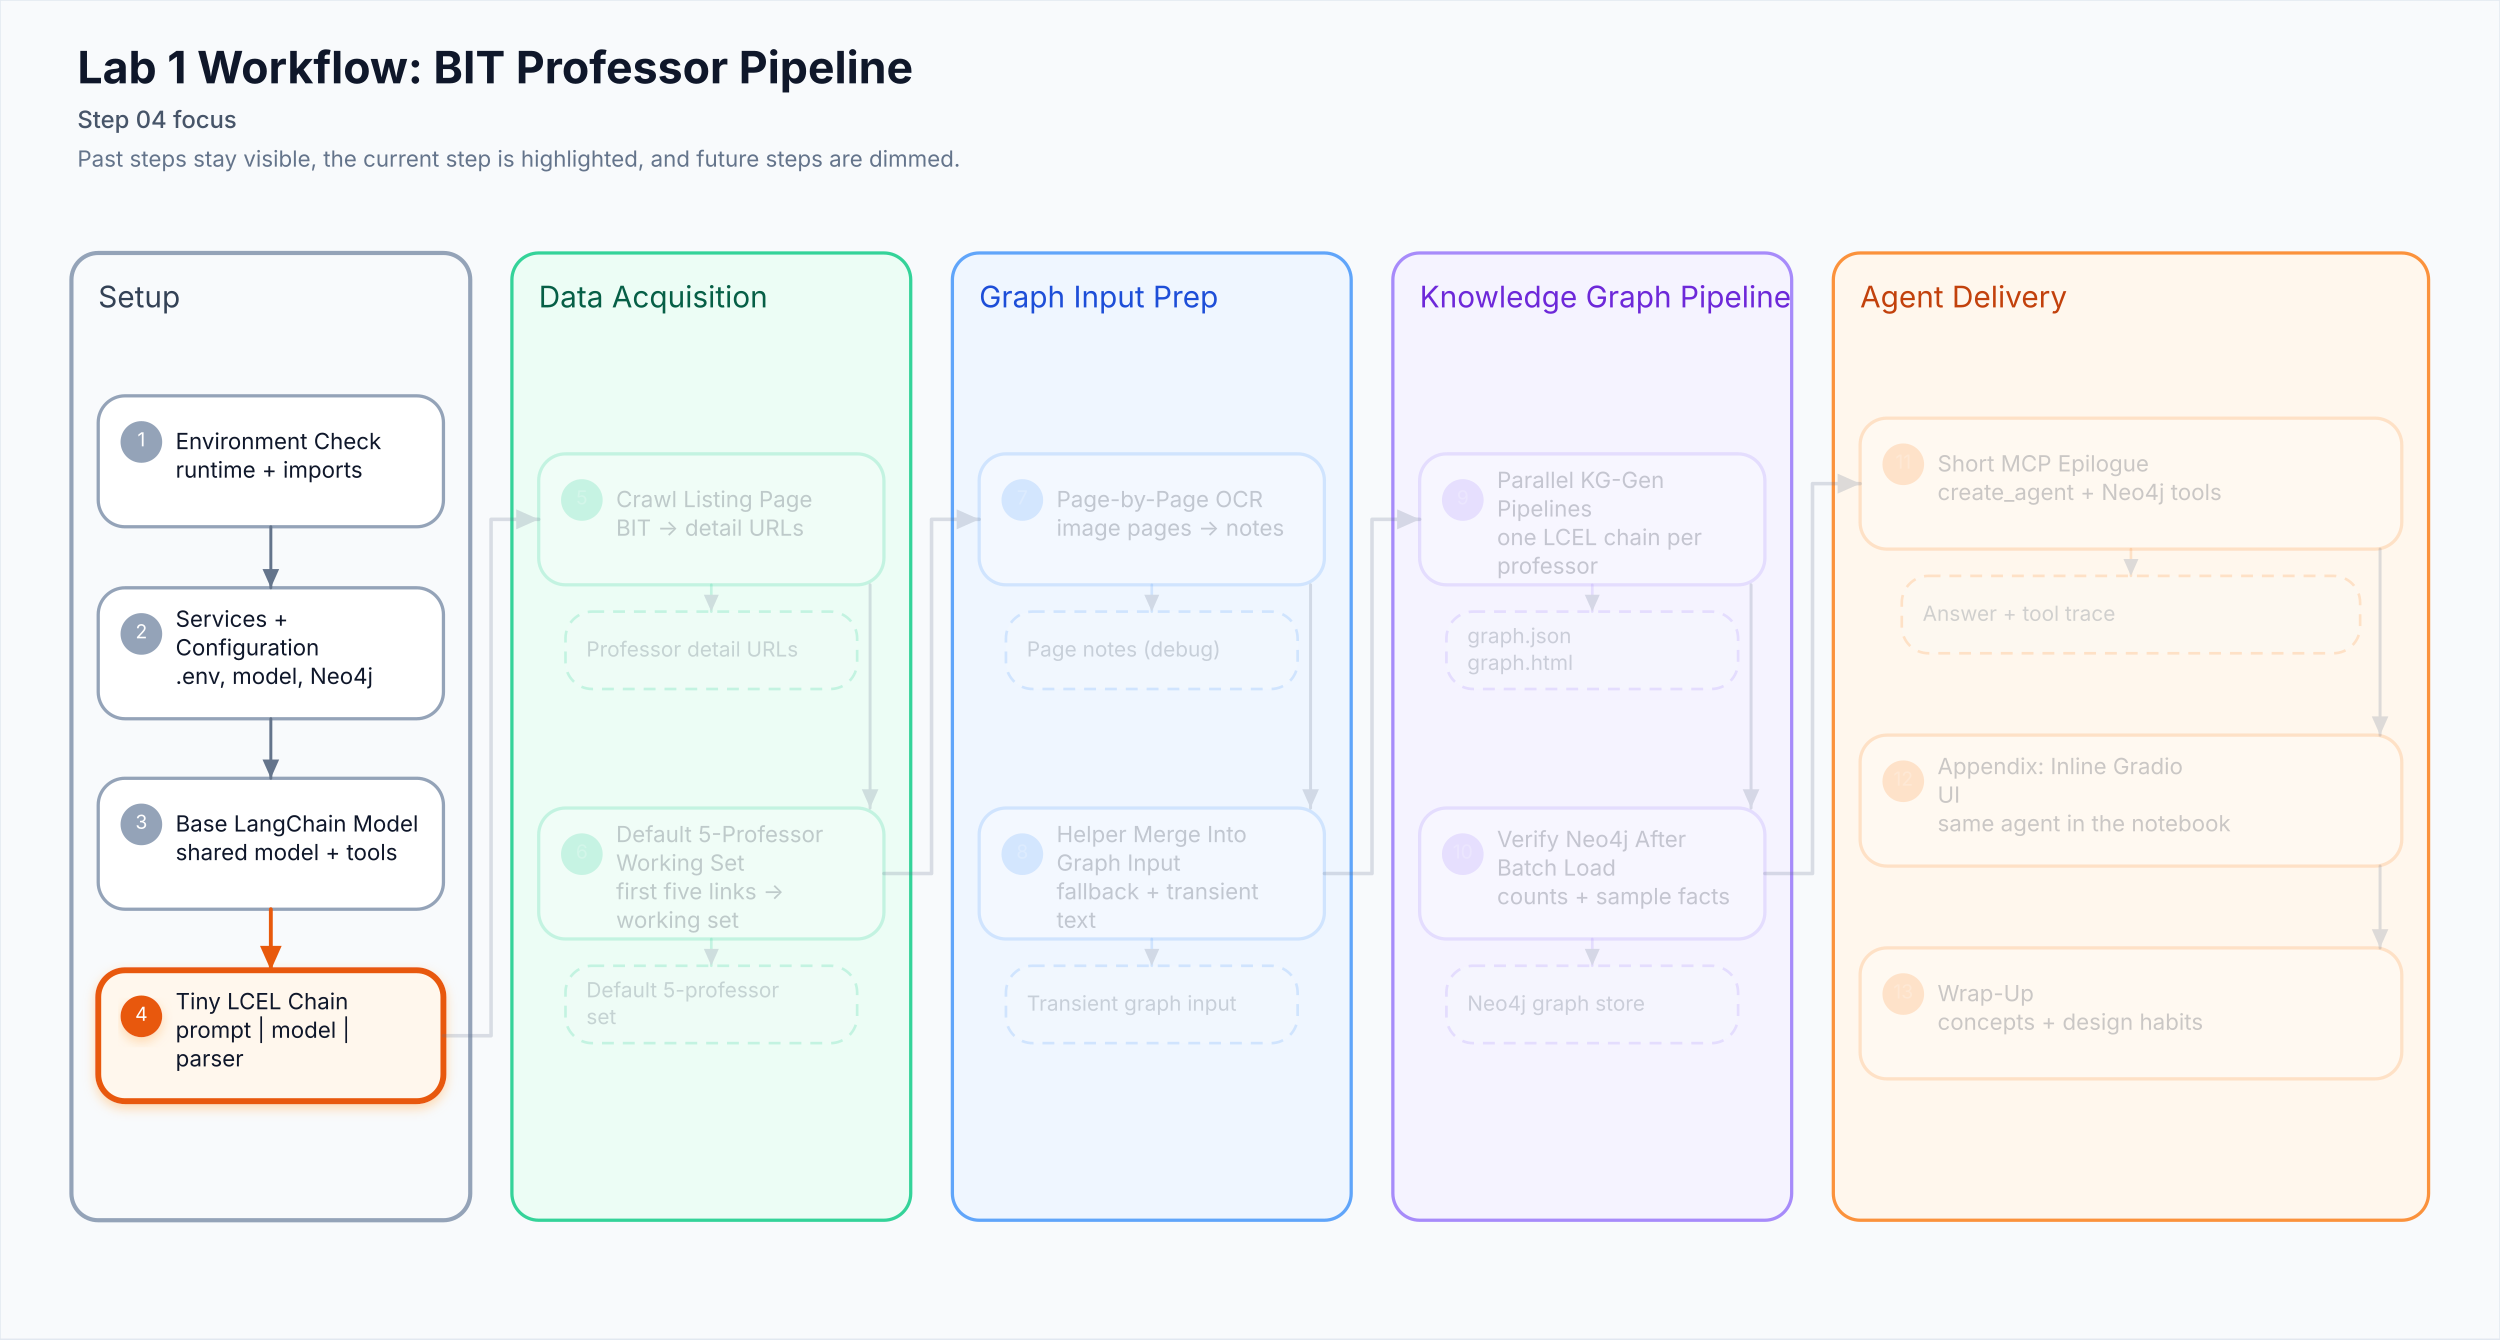
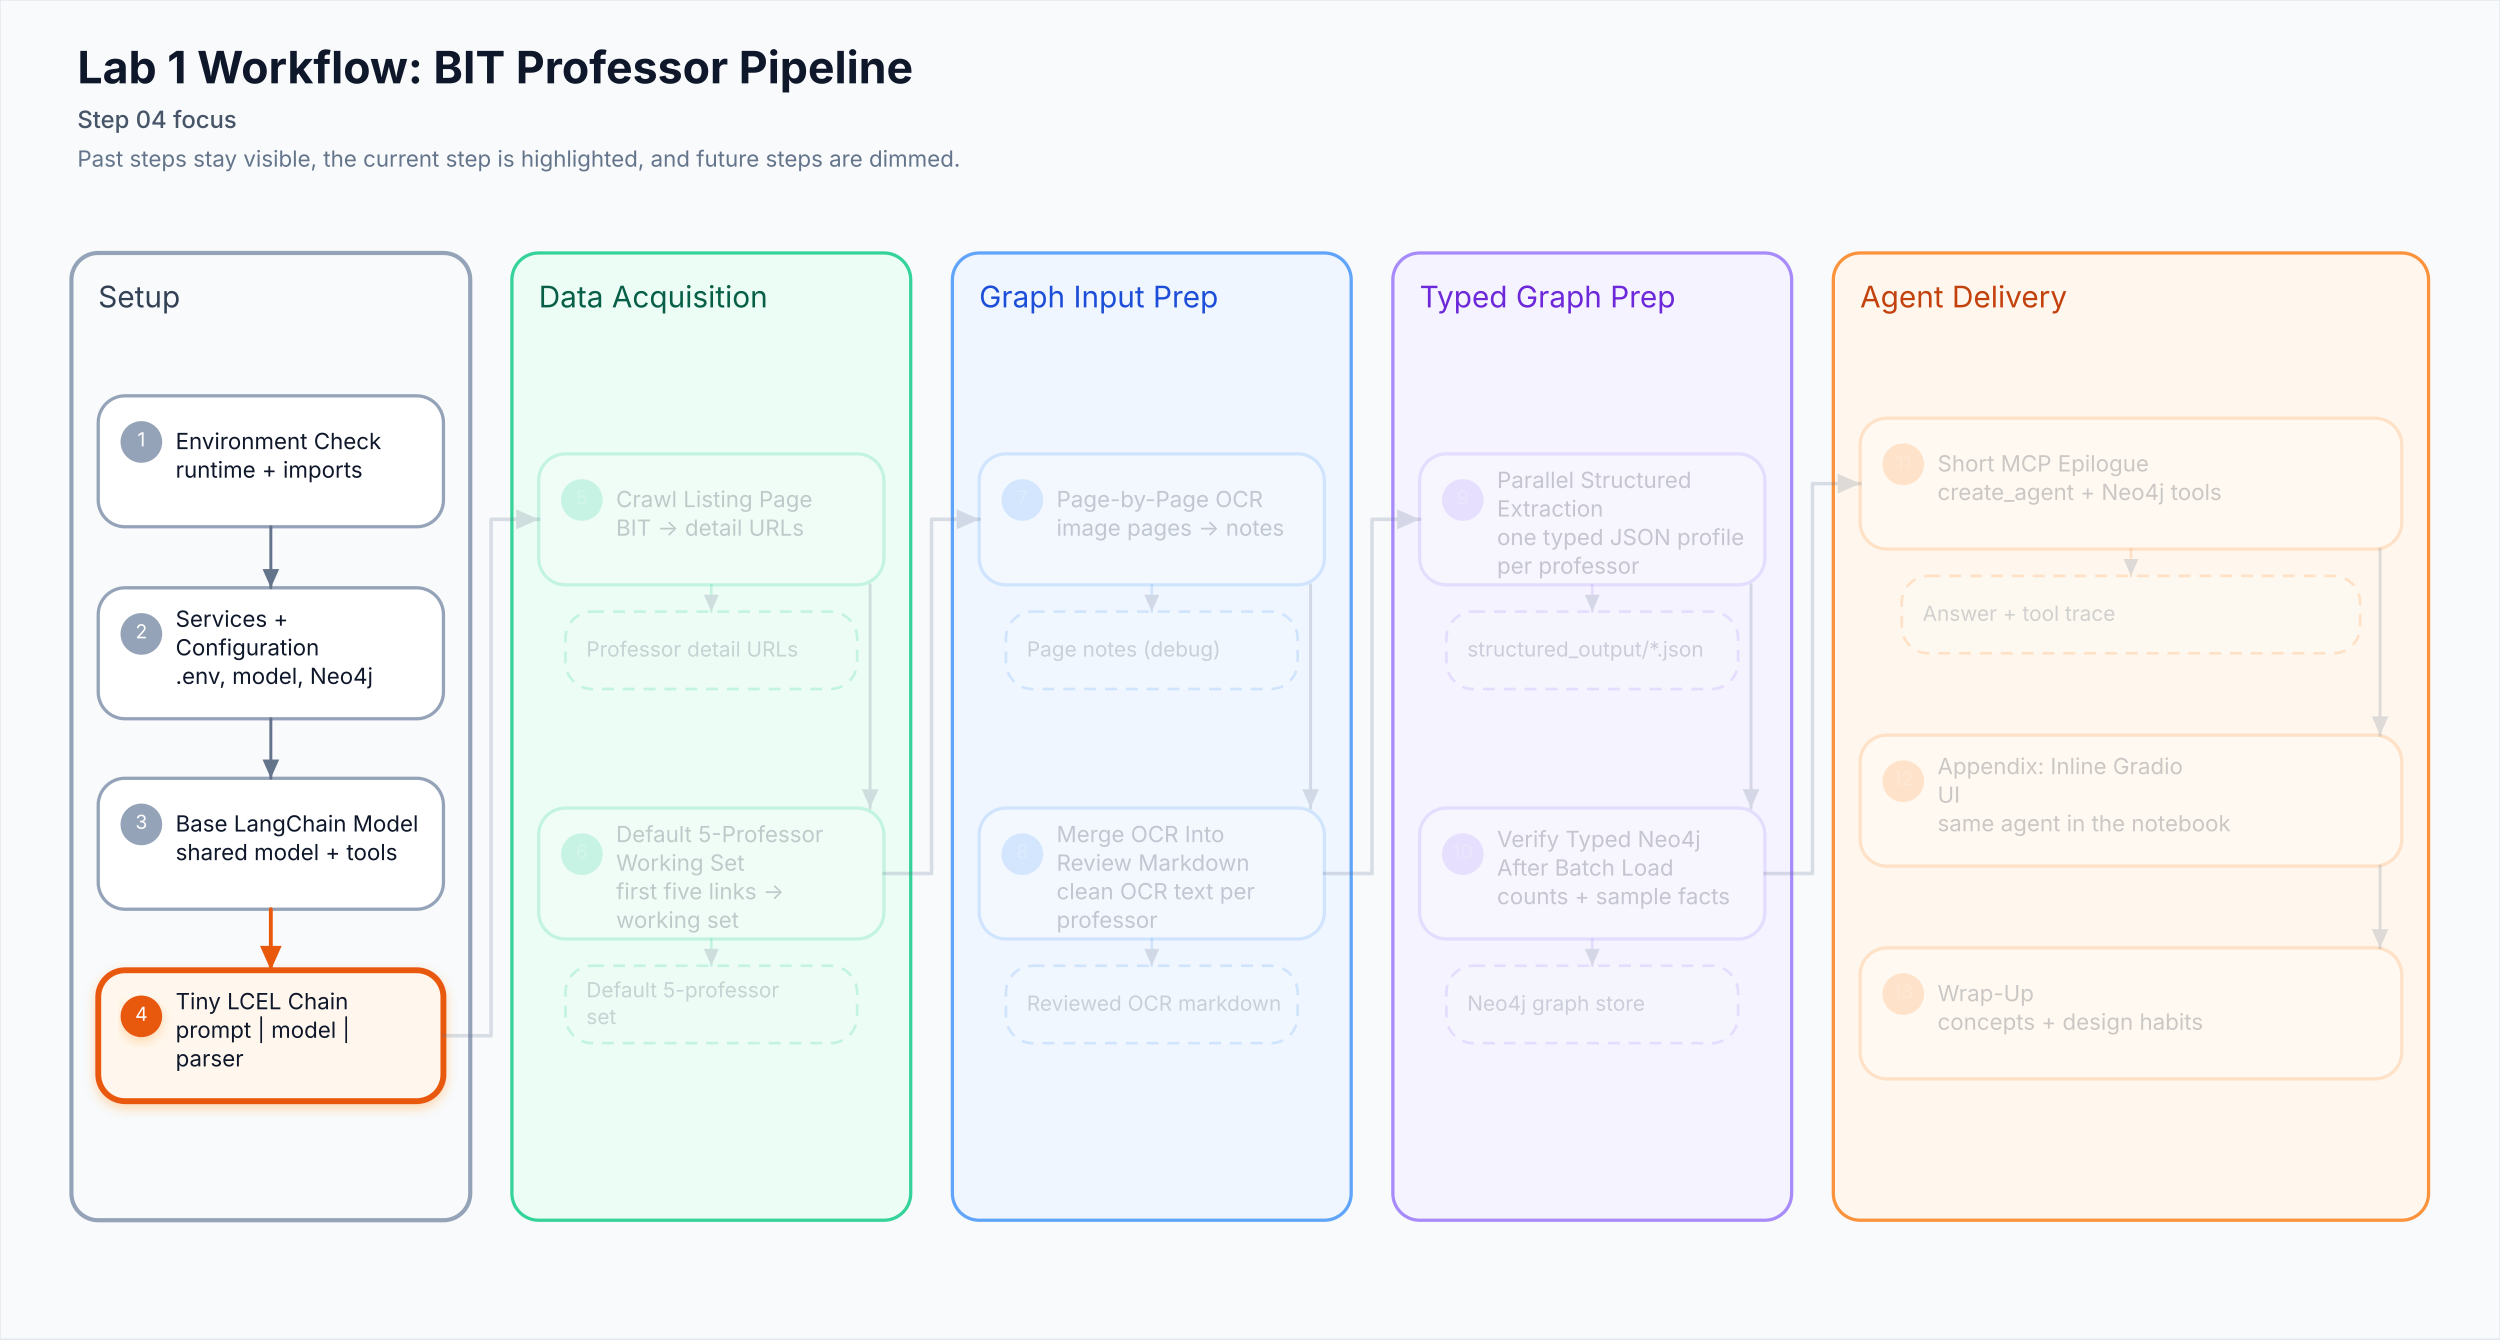
<svg xmlns="http://www.w3.org/2000/svg" width="1680" height="900" viewBox="0 0 1680 900">
  <defs>
    <marker id="arrow-dark" viewBox="0 0 10 10" refX="9" refY="5" markerWidth="7" markerHeight="7" orient="auto">
      <path d="M 0 1 L 9 5 L 0 9 Z" fill="#64748b" />
    </marker>
    <marker id="arrow-current" viewBox="0 0 10 10" refX="9" refY="5" markerWidth="7" markerHeight="7" orient="auto">
      <path d="M 0 1 L 9 5 L 0 9 Z" fill="#e8590c" />
    </marker>
    <filter id="current-shadow" x="-10%" y="-10%" width="140%" height="140%">
      <feDropShadow dx="0" dy="3" stdDeviation="4" flood-color="#fed7aa" flood-opacity="0.95" />
    </filter>
  </defs>
  <rect width="1680" height="900" fill="#f8fafc" stroke="#e2e8f0" stroke-width="1" />
  <text x="52" y="56" font-family="Inter, Arial, sans-serif" font-size="30" font-weight="700" fill="#0f172a">Lab 1 Workflow: BIT Professor Pipeline</text>
  <text x="52" y="86" font-family="Inter, Arial, sans-serif" font-size="16" font-weight="500" fill="#475569">Step 04 focus</text>
  <text x="52" y="112" font-family="Inter, Arial, sans-serif" font-size="15" font-weight="400" fill="#64748b">Past steps stay visible, the current step is highlighted, and future steps are dimmed.</text>
  <g opacity="1.00">
    <rect x="48" y="170" width="268" height="650" rx="18" fill="#f8fafc" stroke="#94a3b8" stroke-width="2.8" />
  </g>
  <g opacity="1.00">
    <text font-family="Inter, Arial, sans-serif" font-size="20" fill="#334155" text-anchor="start">
      <tspan x="66.0" y="192.0" dominant-baseline="hanging">Setup</tspan>
    </text>
  </g>
  <g opacity="1.00">
    <rect x="344" y="170" width="268" height="650" rx="18" fill="#ecfdf5" stroke="#34d399" stroke-width="2.2" />
  </g>
  <g opacity="1.00">
    <text font-family="Inter, Arial, sans-serif" font-size="20" fill="#065f46" text-anchor="start">
      <tspan x="362.0" y="192.0" dominant-baseline="hanging">Data Acquisition</tspan>
    </text>
  </g>
  <g opacity="1.00">
    <rect x="640" y="170" width="268" height="650" rx="18" fill="#eff6ff" stroke="#60a5fa" stroke-width="2.2" />
  </g>
  <g opacity="1.00">
    <text font-family="Inter, Arial, sans-serif" font-size="20" fill="#1d4ed8" text-anchor="start">
      <tspan x="658.0" y="192.0" dominant-baseline="hanging">Graph Input Prep</tspan>
    </text>
  </g>
  <g opacity="1.00">
    <rect x="936" y="170" width="268" height="650" rx="18" fill="#f5f3ff" stroke="#a78bfa" stroke-width="2.2" />
  </g>
  <g opacity="1.00">
    <text font-family="Inter, Arial, sans-serif" font-size="20" fill="#6d28d9" text-anchor="start">
-       <tspan x="954.0" y="192.0" dominant-baseline="hanging">Knowledge Graph Pipeline</tspan>
+       <tspan x="954.0" y="192.0" dominant-baseline="hanging">Typed Graph Prep</tspan>
    </text>
  </g>
  <g opacity="1.00">
    <rect x="1232" y="170" width="400" height="650" rx="18" fill="#fff7ed" stroke="#fb923c" stroke-width="2.2" />
  </g>
  <g opacity="1.00">
    <text font-family="Inter, Arial, sans-serif" font-size="20" fill="#c2410c" text-anchor="start">
      <tspan x="1250.0" y="192.0" dominant-baseline="hanging">Agent Delivery</tspan>
    </text>
  </g>
  <a href="https://docs.astral.sh/uv/getting-started/" target="_blank">
    <g opacity="1.00">
      <rect x="66" y="266" width="232" height="88" rx="18" fill="#ffffff" stroke="#94a3b8" stroke-width="2.2" />
    </g>
  </a>
  <a href="https://docs.astral.sh/uv/getting-started/" target="_blank">
    <g opacity="1.00">
      <ellipse cx="95.0" cy="297.0" rx="13.0" ry="13.0" fill="#94a3b8" stroke="#94a3b8" stroke-width="2" />
    </g>
  </a>
  <a href="https://docs.astral.sh/uv/getting-started/" target="_blank">
    <g opacity="1.00">
      <text font-family="Inter, Arial, sans-serif" font-size="13" fill="#ffffff" text-anchor="middle">
        <tspan x="95.0" y="290.5" dominant-baseline="hanging">1</tspan>
      </text>
    </g>
  </a>
  <a href="https://docs.astral.sh/uv/getting-started/" target="_blank">
    <g opacity="1.00">
      <text font-family="Inter, Arial, sans-serif" font-size="15" fill="#0f172a" text-anchor="start">
        <tspan x="118.0" y="290.9" dominant-baseline="hanging">Environment Check</tspan>
        <tspan x="118.0" y="310.1" dominant-baseline="hanging">runtime + imports</tspan>
      </text>
    </g>
  </a>
  <a href="https://docs.langchain.com/oss/python/integrations/chat/openai" target="_blank">
    <g opacity="1.00">
      <rect x="66" y="395" width="232" height="88" rx="18" fill="#ffffff" stroke="#94a3b8" stroke-width="2.2" />
    </g>
  </a>
  <a href="https://docs.langchain.com/oss/python/integrations/chat/openai" target="_blank">
    <g opacity="1.00">
      <ellipse cx="95.0" cy="426.0" rx="13.0" ry="13.0" fill="#94a3b8" stroke="#94a3b8" stroke-width="2" />
    </g>
  </a>
  <a href="https://docs.langchain.com/oss/python/integrations/chat/openai" target="_blank">
    <g opacity="1.00">
      <text font-family="Inter, Arial, sans-serif" font-size="13" fill="#ffffff" text-anchor="middle">
        <tspan x="95.0" y="419.5" dominant-baseline="hanging">2</tspan>
      </text>
    </g>
  </a>
  <a href="https://docs.langchain.com/oss/python/integrations/chat/openai" target="_blank">
    <g opacity="1.00">
      <text font-family="Inter, Arial, sans-serif" font-size="15" fill="#0f172a" text-anchor="start">
        <tspan x="118.0" y="410.3" dominant-baseline="hanging">Services +</tspan>
        <tspan x="118.0" y="429.5" dominant-baseline="hanging">Configuration</tspan>
        <tspan x="118.0" y="448.7" dominant-baseline="hanging">.env, model, Neo4j</tspan>
      </text>
    </g>
  </a>
  <a href="https://docs.langchain.com/oss/python/integrations/chat/openai" target="_blank">
    <g opacity="1.00">
      <rect x="66" y="523" width="232" height="88" rx="18" fill="#ffffff" stroke="#94a3b8" stroke-width="2.2" />
    </g>
  </a>
  <a href="https://docs.langchain.com/oss/python/integrations/chat/openai" target="_blank">
    <g opacity="1.00">
      <ellipse cx="95.0" cy="554.0" rx="13.0" ry="13.0" fill="#94a3b8" stroke="#94a3b8" stroke-width="2" />
    </g>
  </a>
  <a href="https://docs.langchain.com/oss/python/integrations/chat/openai" target="_blank">
    <g opacity="1.00">
      <text font-family="Inter, Arial, sans-serif" font-size="13" fill="#ffffff" text-anchor="middle">
        <tspan x="95.0" y="547.5" dominant-baseline="hanging">3</tspan>
      </text>
    </g>
  </a>
  <a href="https://docs.langchain.com/oss/python/integrations/chat/openai" target="_blank">
    <g opacity="1.00">
      <text font-family="Inter, Arial, sans-serif" font-size="15" fill="#0f172a" text-anchor="start">
        <tspan x="118.0" y="547.9" dominant-baseline="hanging">Base LangChain Model</tspan>
        <tspan x="118.0" y="567.1" dominant-baseline="hanging">shared model + tools</tspan>
      </text>
    </g>
  </a>
  <a href="https://api.python.langchain.com/en/latest/core/runnables/langchain_core.runnables.base.Runnable.html" target="_blank">
    <g opacity="1.00">
      <rect x="66" y="652" width="232" height="88" rx="18" fill="#fff7ed" stroke="#e8590c" stroke-width="4" filter="url(#current-shadow)" />
    </g>
  </a>
  <a href="https://api.python.langchain.com/en/latest/core/runnables/langchain_core.runnables.base.Runnable.html" target="_blank">
    <g opacity="1.00">
      <ellipse cx="95.0" cy="683.0" rx="13.0" ry="13.0" fill="#e8590c" stroke="#e8590c" stroke-width="2" filter="url(#current-shadow)" />
    </g>
  </a>
  <a href="https://api.python.langchain.com/en/latest/core/runnables/langchain_core.runnables.base.Runnable.html" target="_blank">
    <g opacity="1.00">
      <text font-family="Inter, Arial, sans-serif" font-size="13" fill="#ffffff" text-anchor="middle">
        <tspan x="95.0" y="676.5" dominant-baseline="hanging">4</tspan>
      </text>
    </g>
  </a>
  <a href="https://api.python.langchain.com/en/latest/core/runnables/langchain_core.runnables.base.Runnable.html" target="_blank">
    <g opacity="1.00">
      <text font-family="Inter, Arial, sans-serif" font-size="15" fill="#0f172a" text-anchor="start">
        <tspan x="118.0" y="667.3" dominant-baseline="hanging">Tiny LCEL Chain</tspan>
        <tspan x="118.0" y="686.5" dominant-baseline="hanging">prompt | model |</tspan>
        <tspan x="118.0" y="705.7" dominant-baseline="hanging">parser</tspan>
      </text>
    </g>
  </a>
  <a href="https://requests.readthedocs.io/en/latest/user/quickstart/" target="_blank">
    <g opacity="0.22">
      <rect x="362" y="305" width="232" height="88" rx="18" fill="#ffffff" stroke="#34d399" stroke-width="2.2" />
    </g>
  </a>
  <a href="https://requests.readthedocs.io/en/latest/user/quickstart/" target="_blank">
    <g opacity="0.22">
      <ellipse cx="391.0" cy="336.0" rx="13.0" ry="13.0" fill="#34d399" stroke="#34d399" stroke-width="2" />
    </g>
  </a>
  <a href="https://requests.readthedocs.io/en/latest/user/quickstart/" target="_blank">
    <g opacity="0.22">
      <text font-family="Inter, Arial, sans-serif" font-size="13" fill="#ffffff" text-anchor="middle">
        <tspan x="391.0" y="329.5" dominant-baseline="hanging">5</tspan>
      </text>
    </g>
  </a>
  <a href="https://requests.readthedocs.io/en/latest/user/quickstart/" target="_blank">
    <g opacity="0.22">
      <text font-family="Inter, Arial, sans-serif" font-size="15" fill="#0f172a" text-anchor="start">
        <tspan x="414.0" y="329.9" dominant-baseline="hanging">Crawl Listing Page</tspan>
        <tspan x="414.0" y="349.1" dominant-baseline="hanging">BIT -&gt; detail URLs</tspan>
      </text>
    </g>
  </a>
  <g opacity="0.22">
    <rect x="380" y="411" width="196" height="52" rx="18" fill="#f8fafc" stroke="#34d399" stroke-width="1.8" stroke-dasharray="8 6" />
  </g>
  <g opacity="0.22">
    <text font-family="Inter, Arial, sans-serif" font-size="14" fill="#334155" text-anchor="start">
      <tspan x="394.0" y="431.0" dominant-baseline="hanging">Professor detail URLs</tspan>
    </text>
  </g>
  <g opacity="0.22">
    <path d="M 478.0,393.0 L 478.0,411.0" fill="none" stroke="#34d399" stroke-width="1.8" stroke-linecap="round" stroke-linejoin="round" marker-end="url(#arrow-dark)" stroke-dasharray="8 6" />
  </g>
  <a href="https://www.crummy.com/software/BeautifulSoup/bs4/doc/" target="_blank">
    <g opacity="0.22">
      <rect x="362" y="543" width="232" height="88" rx="18" fill="#ffffff" stroke="#34d399" stroke-width="2.2" />
    </g>
  </a>
  <a href="https://www.crummy.com/software/BeautifulSoup/bs4/doc/" target="_blank">
    <g opacity="0.22">
      <ellipse cx="391.0" cy="574.0" rx="13.0" ry="13.0" fill="#34d399" stroke="#34d399" stroke-width="2" />
    </g>
  </a>
  <a href="https://www.crummy.com/software/BeautifulSoup/bs4/doc/" target="_blank">
    <g opacity="0.22">
      <text font-family="Inter, Arial, sans-serif" font-size="13" fill="#ffffff" text-anchor="middle">
        <tspan x="391.0" y="567.5" dominant-baseline="hanging">6</tspan>
      </text>
    </g>
  </a>
  <a href="https://www.crummy.com/software/BeautifulSoup/bs4/doc/" target="_blank">
    <g opacity="0.22">
      <text font-family="Inter, Arial, sans-serif" font-size="15" fill="#0f172a" text-anchor="start">
        <tspan x="414.0" y="555.0" dominant-baseline="hanging">Default 5-Professor</tspan>
        <tspan x="414.0" y="574.2" dominant-baseline="hanging">Working Set</tspan>
        <tspan x="414.0" y="593.4" dominant-baseline="hanging">first five links -&gt;</tspan>
        <tspan x="414.0" y="612.6" dominant-baseline="hanging">working set</tspan>
      </text>
    </g>
  </a>
  <g opacity="0.22">
    <rect x="380" y="649" width="196" height="52" rx="18" fill="#f8fafc" stroke="#34d399" stroke-width="1.8" stroke-dasharray="8 6" />
  </g>
  <g opacity="0.22">
    <text font-family="Inter, Arial, sans-serif" font-size="14" fill="#334155" text-anchor="start">
      <tspan x="394.0" y="660.0" dominant-baseline="hanging">Default 5-professor</tspan>
      <tspan x="394.0" y="678.0" dominant-baseline="hanging">set</tspan>
    </text>
  </g>
  <g opacity="0.22">
    <path d="M 478.0,631.0 L 478.0,649.0" fill="none" stroke="#34d399" stroke-width="1.8" stroke-linecap="round" stroke-linejoin="round" marker-end="url(#arrow-dark)" stroke-dasharray="8 6" />
  </g>
  <a href="https://docs.langchain.com/oss/python/langchain/messages" target="_blank">
    <g opacity="0.22">
      <rect x="658" y="305" width="232" height="88" rx="18" fill="#ffffff" stroke="#60a5fa" stroke-width="2.2" />
    </g>
  </a>
  <a href="https://docs.langchain.com/oss/python/langchain/messages" target="_blank">
    <g opacity="0.22">
      <ellipse cx="687.0" cy="336.0" rx="13.0" ry="13.0" fill="#60a5fa" stroke="#60a5fa" stroke-width="2" />
    </g>
  </a>
  <a href="https://docs.langchain.com/oss/python/langchain/messages" target="_blank">
    <g opacity="0.22">
      <text font-family="Inter, Arial, sans-serif" font-size="13" fill="#ffffff" text-anchor="middle">
        <tspan x="687.0" y="329.5" dominant-baseline="hanging">7</tspan>
      </text>
    </g>
  </a>
  <a href="https://docs.langchain.com/oss/python/langchain/messages" target="_blank">
    <g opacity="0.22">
      <text font-family="Inter, Arial, sans-serif" font-size="15" fill="#0f172a" text-anchor="start">
        <tspan x="710.0" y="329.9" dominant-baseline="hanging">Page-by-Page OCR</tspan>
        <tspan x="710.0" y="349.1" dominant-baseline="hanging">image pages -&gt; notes</tspan>
      </text>
    </g>
  </a>
  <g opacity="0.22">
    <rect x="676" y="411" width="196" height="52" rx="18" fill="#f8fafc" stroke="#60a5fa" stroke-width="1.8" stroke-dasharray="8 6" />
  </g>
  <g opacity="0.22">
    <text font-family="Inter, Arial, sans-serif" font-size="14" fill="#334155" text-anchor="start">
      <tspan x="690.0" y="431.0" dominant-baseline="hanging">Page notes (debug)</tspan>
    </text>
  </g>
  <g opacity="0.22">
    <path d="M 774.0,393.0 L 774.0,411.0" fill="none" stroke="#60a5fa" stroke-width="1.8" stroke-linecap="round" stroke-linejoin="round" marker-end="url(#arrow-dark)" stroke-dasharray="8 6" />
  </g>
  <a href="https://api.python.langchain.com/en/latest/core/runnables/langchain_core.runnables.base.RunnableSequence.html" target="_blank">
    <g opacity="0.22">
      <rect x="658" y="543" width="232" height="88" rx="18" fill="#ffffff" stroke="#60a5fa" stroke-width="2.2" />
    </g>
  </a>
  <a href="https://api.python.langchain.com/en/latest/core/runnables/langchain_core.runnables.base.RunnableSequence.html" target="_blank">
    <g opacity="0.22">
      <ellipse cx="687.0" cy="574.0" rx="13.0" ry="13.0" fill="#60a5fa" stroke="#60a5fa" stroke-width="2" />
    </g>
  </a>
  <a href="https://api.python.langchain.com/en/latest/core/runnables/langchain_core.runnables.base.RunnableSequence.html" target="_blank">
    <g opacity="0.22">
      <text font-family="Inter, Arial, sans-serif" font-size="13" fill="#ffffff" text-anchor="middle">
        <tspan x="687.0" y="567.5" dominant-baseline="hanging">8</tspan>
      </text>
    </g>
  </a>
  <a href="https://api.python.langchain.com/en/latest/core/runnables/langchain_core.runnables.base.RunnableSequence.html" target="_blank">
    <g opacity="0.22">
      <text font-family="Inter, Arial, sans-serif" font-size="15" fill="#0f172a" text-anchor="start">
-         <tspan x="710.0" y="555.0" dominant-baseline="hanging">Helper Merge Into</tspan>
-         <tspan x="710.0" y="574.2" dominant-baseline="hanging">Graph Input</tspan>
-         <tspan x="710.0" y="593.4" dominant-baseline="hanging">fallback + transient</tspan>
-         <tspan x="710.0" y="612.6" dominant-baseline="hanging">text</tspan>
+         <tspan x="710.0" y="555.0" dominant-baseline="hanging">Merge OCR Into</tspan>
+         <tspan x="710.0" y="574.2" dominant-baseline="hanging">Review Markdown</tspan>
+         <tspan x="710.0" y="593.4" dominant-baseline="hanging">clean OCR text per</tspan>
+         <tspan x="710.0" y="612.6" dominant-baseline="hanging">professor</tspan>
      </text>
    </g>
  </a>
  <g opacity="0.22">
    <rect x="676" y="649" width="196" height="52" rx="18" fill="#f8fafc" stroke="#60a5fa" stroke-width="1.8" stroke-dasharray="8 6" />
  </g>
  <g opacity="0.22">
    <text font-family="Inter, Arial, sans-serif" font-size="14" fill="#334155" text-anchor="start">
-       <tspan x="690.0" y="669.0" dominant-baseline="hanging">Transient graph input</tspan>
+       <tspan x="690.0" y="669.0" dominant-baseline="hanging">Reviewed OCR markdown</tspan>
    </text>
  </g>
  <g opacity="0.22">
    <path d="M 774.0,631.0 L 774.0,649.0" fill="none" stroke="#60a5fa" stroke-width="1.8" stroke-linecap="round" stroke-linejoin="round" marker-end="url(#arrow-dark)" stroke-dasharray="8 6" />
  </g>
-   <a href="https://github.com/stair-lab/kg-gen" target="_blank">
+   <a href="https://docs.langchain.com/oss/python/integrations/chat/openai" target="_blank">
    <g opacity="0.22">
      <rect x="954" y="305" width="232" height="88" rx="18" fill="#ffffff" stroke="#a78bfa" stroke-width="2.2" />
    </g>
  </a>
-   <a href="https://github.com/stair-lab/kg-gen" target="_blank">
+   <a href="https://docs.langchain.com/oss/python/integrations/chat/openai" target="_blank">
    <g opacity="0.22">
      <ellipse cx="983.0" cy="336.0" rx="13.0" ry="13.0" fill="#a78bfa" stroke="#a78bfa" stroke-width="2" />
    </g>
  </a>
-   <a href="https://github.com/stair-lab/kg-gen" target="_blank">
+   <a href="https://docs.langchain.com/oss/python/integrations/chat/openai" target="_blank">
    <g opacity="0.22">
      <text font-family="Inter, Arial, sans-serif" font-size="13" fill="#ffffff" text-anchor="middle">
        <tspan x="983.0" y="329.5" dominant-baseline="hanging">9</tspan>
      </text>
    </g>
  </a>
-   <a href="https://github.com/stair-lab/kg-gen" target="_blank">
-     <g opacity="0.22">
-       <text font-family="Inter, Arial, sans-serif" font-size="15" fill="#0f172a" text-anchor="start">
-         <tspan x="1006.0" y="317.0" dominant-baseline="hanging">Parallel KG-Gen</tspan>
-         <tspan x="1006.0" y="336.2" dominant-baseline="hanging">Pipelines</tspan>
-         <tspan x="1006.0" y="355.4" dominant-baseline="hanging">one LCEL chain per</tspan>
-         <tspan x="1006.0" y="374.6" dominant-baseline="hanging">professor</tspan>
+   <a href="https://docs.langchain.com/oss/python/integrations/chat/openai" target="_blank">
+     <g opacity="0.22">
+       <text font-family="Inter, Arial, sans-serif" font-size="15" fill="#0f172a" text-anchor="start">
+         <tspan x="1006.0" y="317.0" dominant-baseline="hanging">Parallel Structured</tspan>
+         <tspan x="1006.0" y="336.2" dominant-baseline="hanging">Extraction</tspan>
+         <tspan x="1006.0" y="355.4" dominant-baseline="hanging">one typed JSON profile</tspan>
+         <tspan x="1006.0" y="374.6" dominant-baseline="hanging">per professor</tspan>
      </text>
    </g>
  </a>
  <g opacity="0.22">
    <rect x="972" y="411" width="196" height="52" rx="18" fill="#f8fafc" stroke="#a78bfa" stroke-width="1.8" stroke-dasharray="8 6" />
  </g>
  <g opacity="0.22">
    <text font-family="Inter, Arial, sans-serif" font-size="14" fill="#334155" text-anchor="start">
-       <tspan x="986.0" y="422.0" dominant-baseline="hanging">graph.json</tspan>
-       <tspan x="986.0" y="440.0" dominant-baseline="hanging">graph.html</tspan>
+       <tspan x="986.0" y="431.0" dominant-baseline="hanging">structured_output/*.json</tspan>
    </text>
  </g>
  <g opacity="0.22">
    <path d="M 1070.0,393.0 L 1070.0,411.0" fill="none" stroke="#a78bfa" stroke-width="1.8" stroke-linecap="round" stroke-linejoin="round" marker-end="url(#arrow-dark)" stroke-dasharray="8 6" />
  </g>
  <a href="https://neo4j.com/docs/python-manual/current/connect/" target="_blank">
    <g opacity="0.22">
      <rect x="954" y="543" width="232" height="88" rx="18" fill="#ffffff" stroke="#a78bfa" stroke-width="2.2" />
    </g>
  </a>
  <a href="https://neo4j.com/docs/python-manual/current/connect/" target="_blank">
    <g opacity="0.22">
      <ellipse cx="983.0" cy="574.0" rx="13.0" ry="13.0" fill="#a78bfa" stroke="#a78bfa" stroke-width="2" />
    </g>
  </a>
  <a href="https://neo4j.com/docs/python-manual/current/connect/" target="_blank">
    <g opacity="0.22">
      <text font-family="Inter, Arial, sans-serif" font-size="13" fill="#ffffff" text-anchor="middle">
        <tspan x="983.0" y="567.5" dominant-baseline="hanging">10</tspan>
      </text>
    </g>
  </a>
  <a href="https://neo4j.com/docs/python-manual/current/connect/" target="_blank">
    <g opacity="0.22">
      <text font-family="Inter, Arial, sans-serif" font-size="15" fill="#0f172a" text-anchor="start">
-         <tspan x="1006.0" y="558.3" dominant-baseline="hanging">Verify Neo4j After</tspan>
-         <tspan x="1006.0" y="577.5" dominant-baseline="hanging">Batch Load</tspan>
+         <tspan x="1006.0" y="558.3" dominant-baseline="hanging">Verify Typed Neo4j</tspan>
+         <tspan x="1006.0" y="577.5" dominant-baseline="hanging">After Batch Load</tspan>
        <tspan x="1006.0" y="596.7" dominant-baseline="hanging">counts + sample facts</tspan>
      </text>
    </g>
  </a>
  <g opacity="0.22">
    <rect x="972" y="649" width="196" height="52" rx="18" fill="#f8fafc" stroke="#a78bfa" stroke-width="1.8" stroke-dasharray="8 6" />
  </g>
  <g opacity="0.22">
    <text font-family="Inter, Arial, sans-serif" font-size="14" fill="#334155" text-anchor="start">
      <tspan x="986.0" y="669.0" dominant-baseline="hanging">Neo4j graph store</tspan>
    </text>
  </g>
  <g opacity="0.22">
    <path d="M 1070.0,631.0 L 1070.0,649.0" fill="none" stroke="#a78bfa" stroke-width="1.8" stroke-linecap="round" stroke-linejoin="round" marker-end="url(#arrow-dark)" stroke-dasharray="8 6" />
  </g>
  <a href="https://docs.langchain.com/oss/python/langchain/mcp" target="_blank">
    <g opacity="0.22">
      <rect x="1250" y="281" width="364" height="88" rx="18" fill="#ffffff" stroke="#fb923c" stroke-width="2.2" />
    </g>
  </a>
  <a href="https://docs.langchain.com/oss/python/langchain/mcp" target="_blank">
    <g opacity="0.22">
      <ellipse cx="1279.0" cy="312.0" rx="13.0" ry="13.0" fill="#fb923c" stroke="#fb923c" stroke-width="2" />
    </g>
  </a>
  <a href="https://docs.langchain.com/oss/python/langchain/mcp" target="_blank">
    <g opacity="0.22">
      <text font-family="Inter, Arial, sans-serif" font-size="13" fill="#ffffff" text-anchor="middle">
        <tspan x="1279.0" y="305.5" dominant-baseline="hanging">11</tspan>
      </text>
    </g>
  </a>
  <a href="https://docs.langchain.com/oss/python/langchain/mcp" target="_blank">
    <g opacity="0.22">
      <text font-family="Inter, Arial, sans-serif" font-size="15" fill="#0f172a" text-anchor="start">
        <tspan x="1302.0" y="305.9" dominant-baseline="hanging">Short MCP Epilogue</tspan>
        <tspan x="1302.0" y="325.1" dominant-baseline="hanging">create_agent + Neo4j tools</tspan>
      </text>
    </g>
  </a>
  <g opacity="0.22">
    <rect x="1278" y="387" width="308" height="52" rx="18" fill="#f8fafc" stroke="#fb923c" stroke-width="1.8" stroke-dasharray="8 6" />
  </g>
  <g opacity="0.22">
    <text font-family="Inter, Arial, sans-serif" font-size="14" fill="#334155" text-anchor="start">
      <tspan x="1292.0" y="407.0" dominant-baseline="hanging">Answer + tool trace</tspan>
    </text>
  </g>
  <g opacity="0.22">
    <path d="M 1432.0,369.0 L 1432.0,387.0" fill="none" stroke="#fb923c" stroke-width="1.8" stroke-linecap="round" stroke-linejoin="round" marker-end="url(#arrow-dark)" stroke-dasharray="8 6" />
  </g>
  <a href="https://www.gradio.app/guides/quickstart" target="_blank">
    <g opacity="0.22">
      <rect x="1250" y="494" width="364" height="88" rx="18" fill="#ffffff" stroke="#fb923c" stroke-width="2.2" />
    </g>
  </a>
  <a href="https://www.gradio.app/guides/quickstart" target="_blank">
    <g opacity="0.22">
      <ellipse cx="1279.0" cy="525.0" rx="13.0" ry="13.0" fill="#fb923c" stroke="#fb923c" stroke-width="2" />
    </g>
  </a>
  <a href="https://www.gradio.app/guides/quickstart" target="_blank">
    <g opacity="0.22">
      <text font-family="Inter, Arial, sans-serif" font-size="13" fill="#ffffff" text-anchor="middle">
        <tspan x="1279.0" y="518.5" dominant-baseline="hanging">12</tspan>
      </text>
    </g>
  </a>
  <a href="https://www.gradio.app/guides/quickstart" target="_blank">
    <g opacity="0.22">
      <text font-family="Inter, Arial, sans-serif" font-size="15" fill="#0f172a" text-anchor="start">
        <tspan x="1302.0" y="509.3" dominant-baseline="hanging">Appendix: Inline Gradio</tspan>
        <tspan x="1302.0" y="528.5" dominant-baseline="hanging">UI</tspan>
        <tspan x="1302.0" y="547.7" dominant-baseline="hanging">same agent in the notebook</tspan>
      </text>
    </g>
  </a>
  <a href="https://docs.langchain.com/oss/python/learn" target="_blank">
    <g opacity="0.22">
      <rect x="1250" y="637" width="364" height="88" rx="18" fill="#ffffff" stroke="#fb923c" stroke-width="2.2" />
    </g>
  </a>
  <a href="https://docs.langchain.com/oss/python/learn" target="_blank">
    <g opacity="0.22">
      <ellipse cx="1279.0" cy="668.0" rx="13.0" ry="13.0" fill="#fb923c" stroke="#fb923c" stroke-width="2" />
    </g>
  </a>
  <a href="https://docs.langchain.com/oss/python/learn" target="_blank">
    <g opacity="0.22">
      <text font-family="Inter, Arial, sans-serif" font-size="13" fill="#ffffff" text-anchor="middle">
        <tspan x="1279.0" y="661.5" dominant-baseline="hanging">13</tspan>
      </text>
    </g>
  </a>
  <a href="https://docs.langchain.com/oss/python/learn" target="_blank">
    <g opacity="0.22">
      <text font-family="Inter, Arial, sans-serif" font-size="15" fill="#0f172a" text-anchor="start">
        <tspan x="1302.0" y="661.9" dominant-baseline="hanging">Wrap-Up</tspan>
        <tspan x="1302.0" y="681.1" dominant-baseline="hanging">concepts + design habits</tspan>
      </text>
    </g>
  </a>
  <g opacity="1.00">
    <path d="M 182.0,354.0 L 182.0,395.0" fill="none" stroke="#64748b" stroke-width="2.0" stroke-linecap="round" stroke-linejoin="round" marker-end="url(#arrow-dark)" />
  </g>
  <g opacity="1.00">
    <path d="M 182.0,483.0 L 182.0,523.0" fill="none" stroke="#64748b" stroke-width="2.0" stroke-linecap="round" stroke-linejoin="round" marker-end="url(#arrow-dark)" />
  </g>
  <g opacity="1.00">
    <path d="M 182.0,611.0 L 182.0,652.0" fill="none" stroke="#e8590c" stroke-width="2.6" stroke-linecap="round" stroke-linejoin="round" marker-end="url(#arrow-current)" />
  </g>
  <g opacity="0.22">
    <path d="M 298.0,696.0 L 330.0,696.0 L 330.0,349.0 L 362.0,349.0" fill="none" stroke="#64748b" stroke-width="2.4" stroke-linecap="round" stroke-linejoin="round" marker-end="url(#arrow-dark)" />
  </g>
  <g opacity="0.22">
    <path d="M 584.7,393.0 L 584.7,543.0" fill="none" stroke="#64748b" stroke-width="2.0" stroke-linecap="round" stroke-linejoin="round" marker-end="url(#arrow-dark)" />
  </g>
  <g opacity="0.22">
    <path d="M 594.0,587.0 L 626.0,587.0 L 626.0,349.0 L 658.0,349.0" fill="none" stroke="#64748b" stroke-width="2.4" stroke-linecap="round" stroke-linejoin="round" marker-end="url(#arrow-dark)" />
  </g>
  <g opacity="0.22">
    <path d="M 880.7,393.0 L 880.7,543.0" fill="none" stroke="#64748b" stroke-width="2.0" stroke-linecap="round" stroke-linejoin="round" marker-end="url(#arrow-dark)" />
  </g>
  <g opacity="0.22">
    <path d="M 890.0,587.0 L 922.0,587.0 L 922.0,349.0 L 954.0,349.0" fill="none" stroke="#64748b" stroke-width="2.4" stroke-linecap="round" stroke-linejoin="round" marker-end="url(#arrow-dark)" />
  </g>
  <g opacity="0.22">
    <path d="M 1176.7,393.0 L 1176.7,543.0" fill="none" stroke="#64748b" stroke-width="2.0" stroke-linecap="round" stroke-linejoin="round" marker-end="url(#arrow-dark)" />
  </g>
  <g opacity="0.22">
    <path d="M 1186.0,587.0 L 1218.0,587.0 L 1218.0,325.0 L 1250.0,325.0" fill="none" stroke="#64748b" stroke-width="2.4" stroke-linecap="round" stroke-linejoin="round" marker-end="url(#arrow-dark)" />
  </g>
  <g opacity="0.22">
    <path d="M 1599.4,369.0 L 1599.4,494.0" fill="none" stroke="#64748b" stroke-width="2.0" stroke-linecap="round" stroke-linejoin="round" marker-end="url(#arrow-dark)" />
  </g>
  <g opacity="0.22">
    <path d="M 1599.4,582.0 L 1599.4,637.0" fill="none" stroke="#64748b" stroke-width="2.0" stroke-linecap="round" stroke-linejoin="round" marker-end="url(#arrow-dark)" />
  </g>
</svg>
